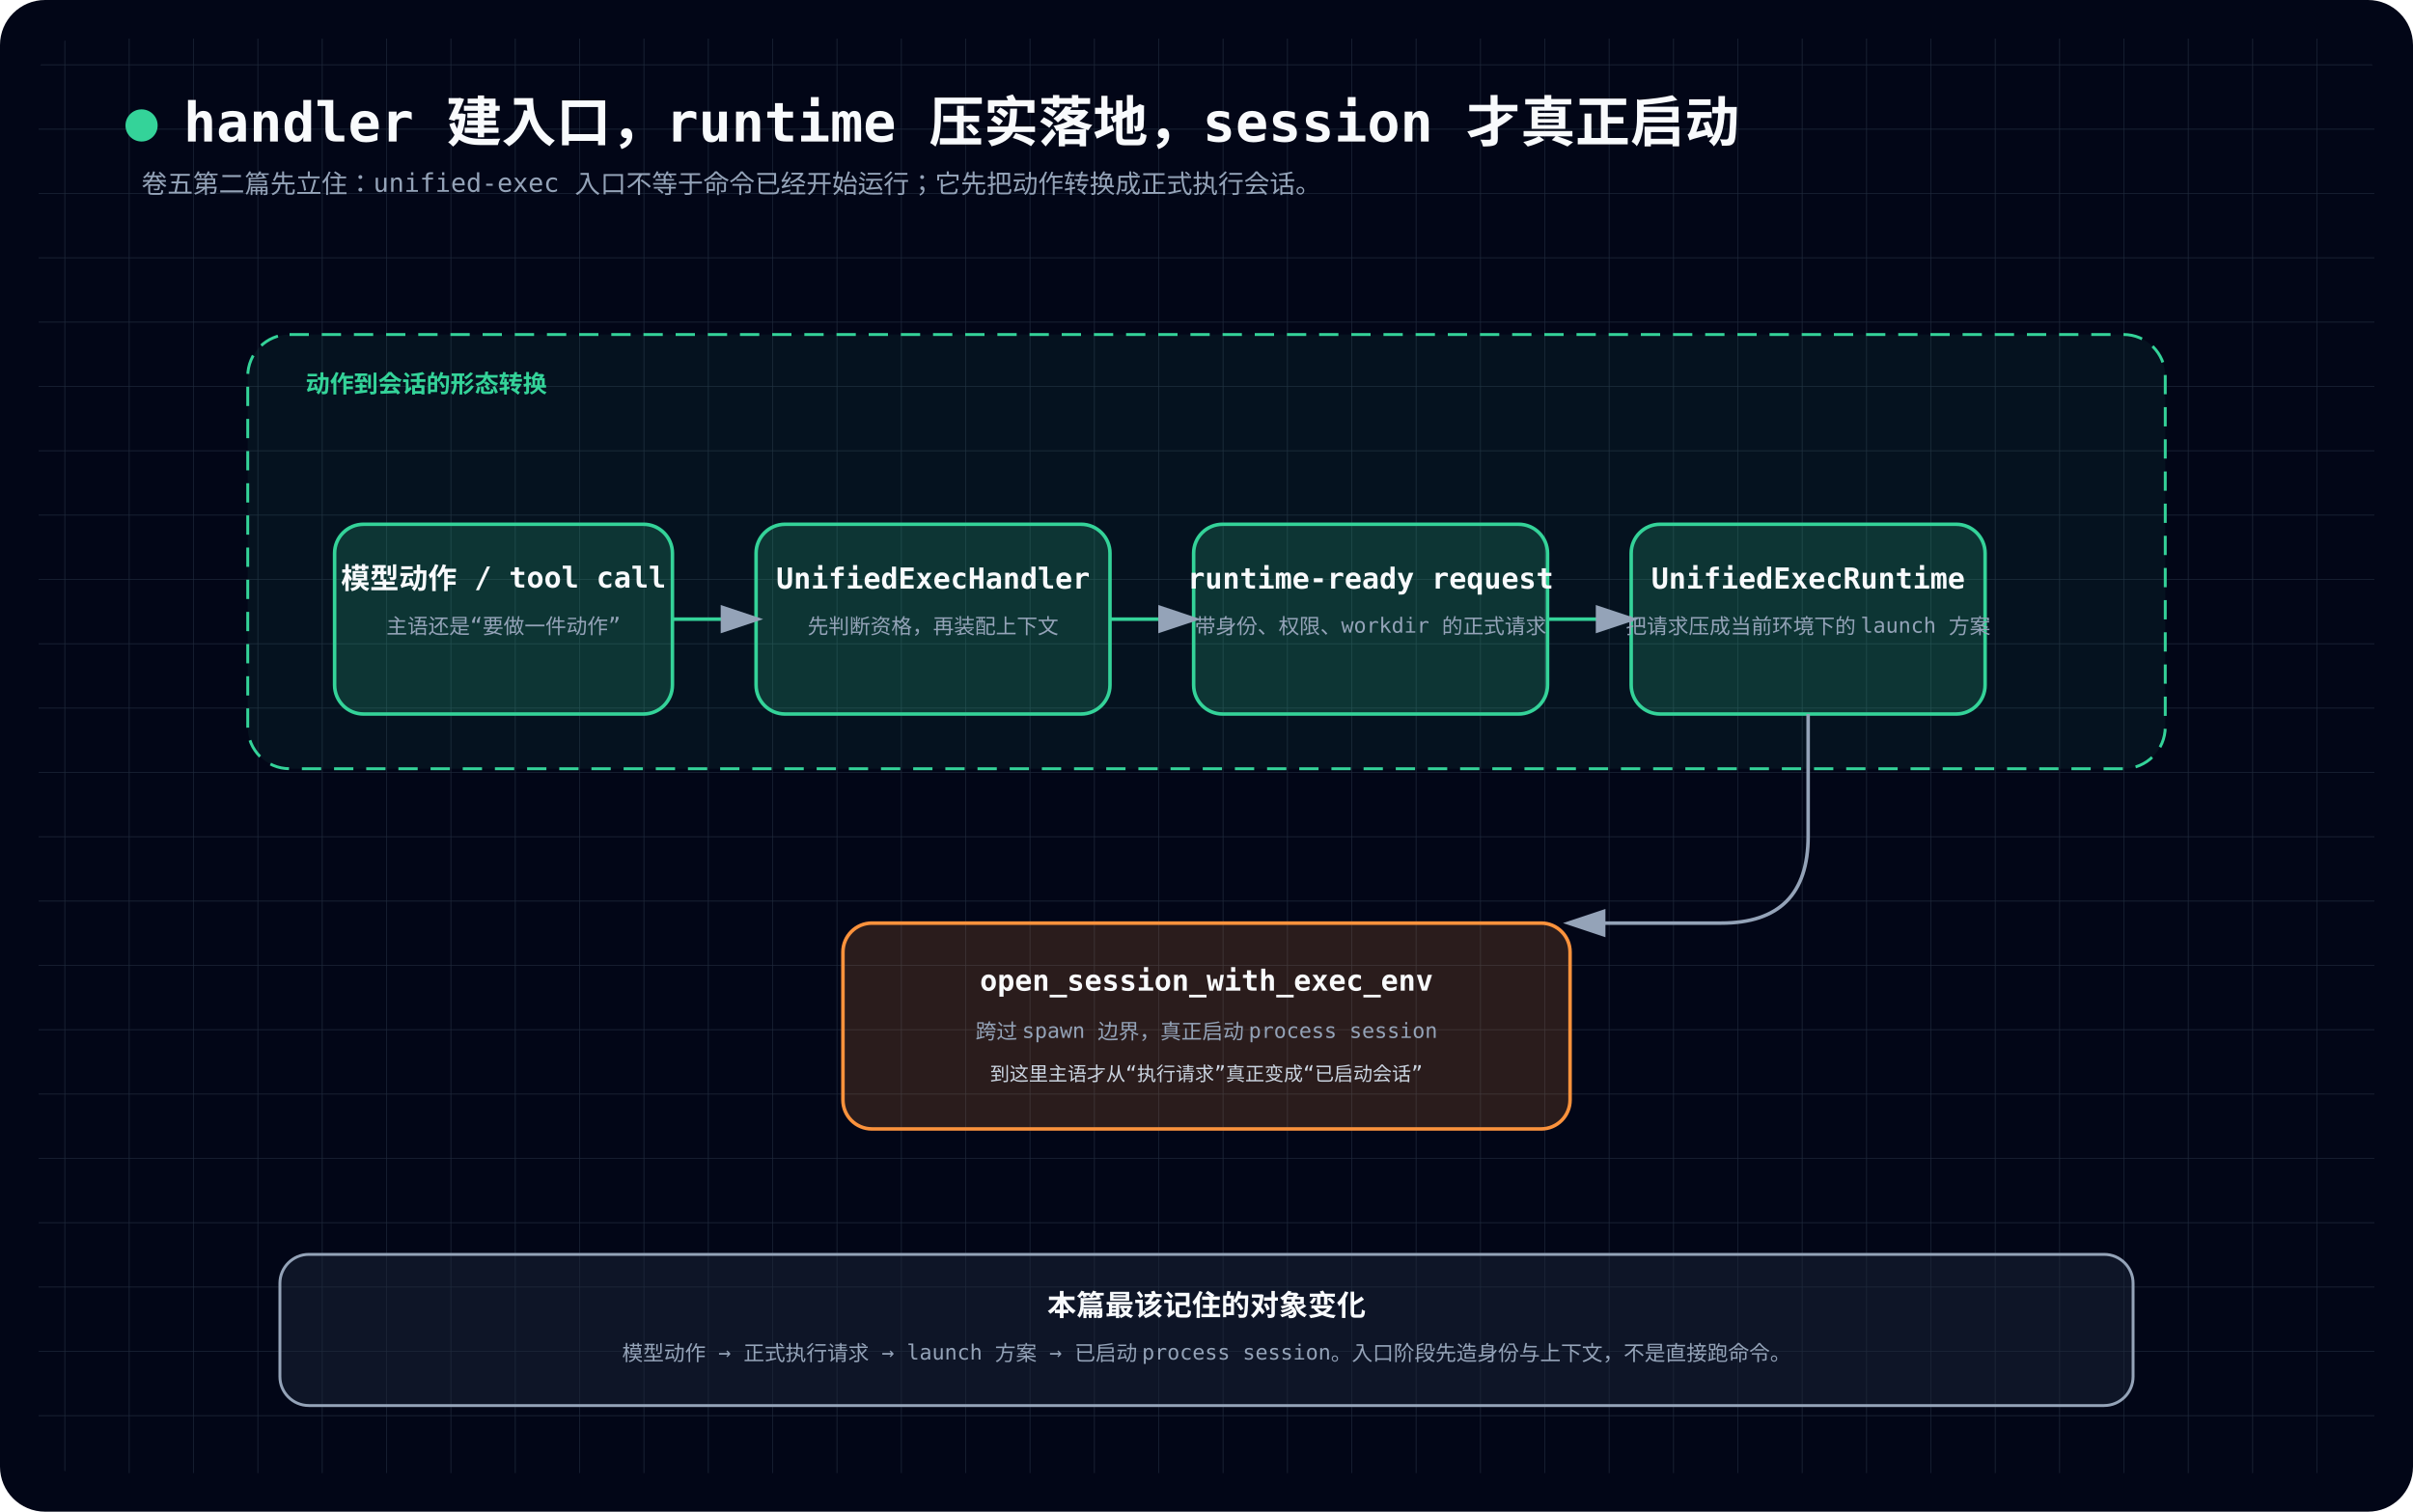
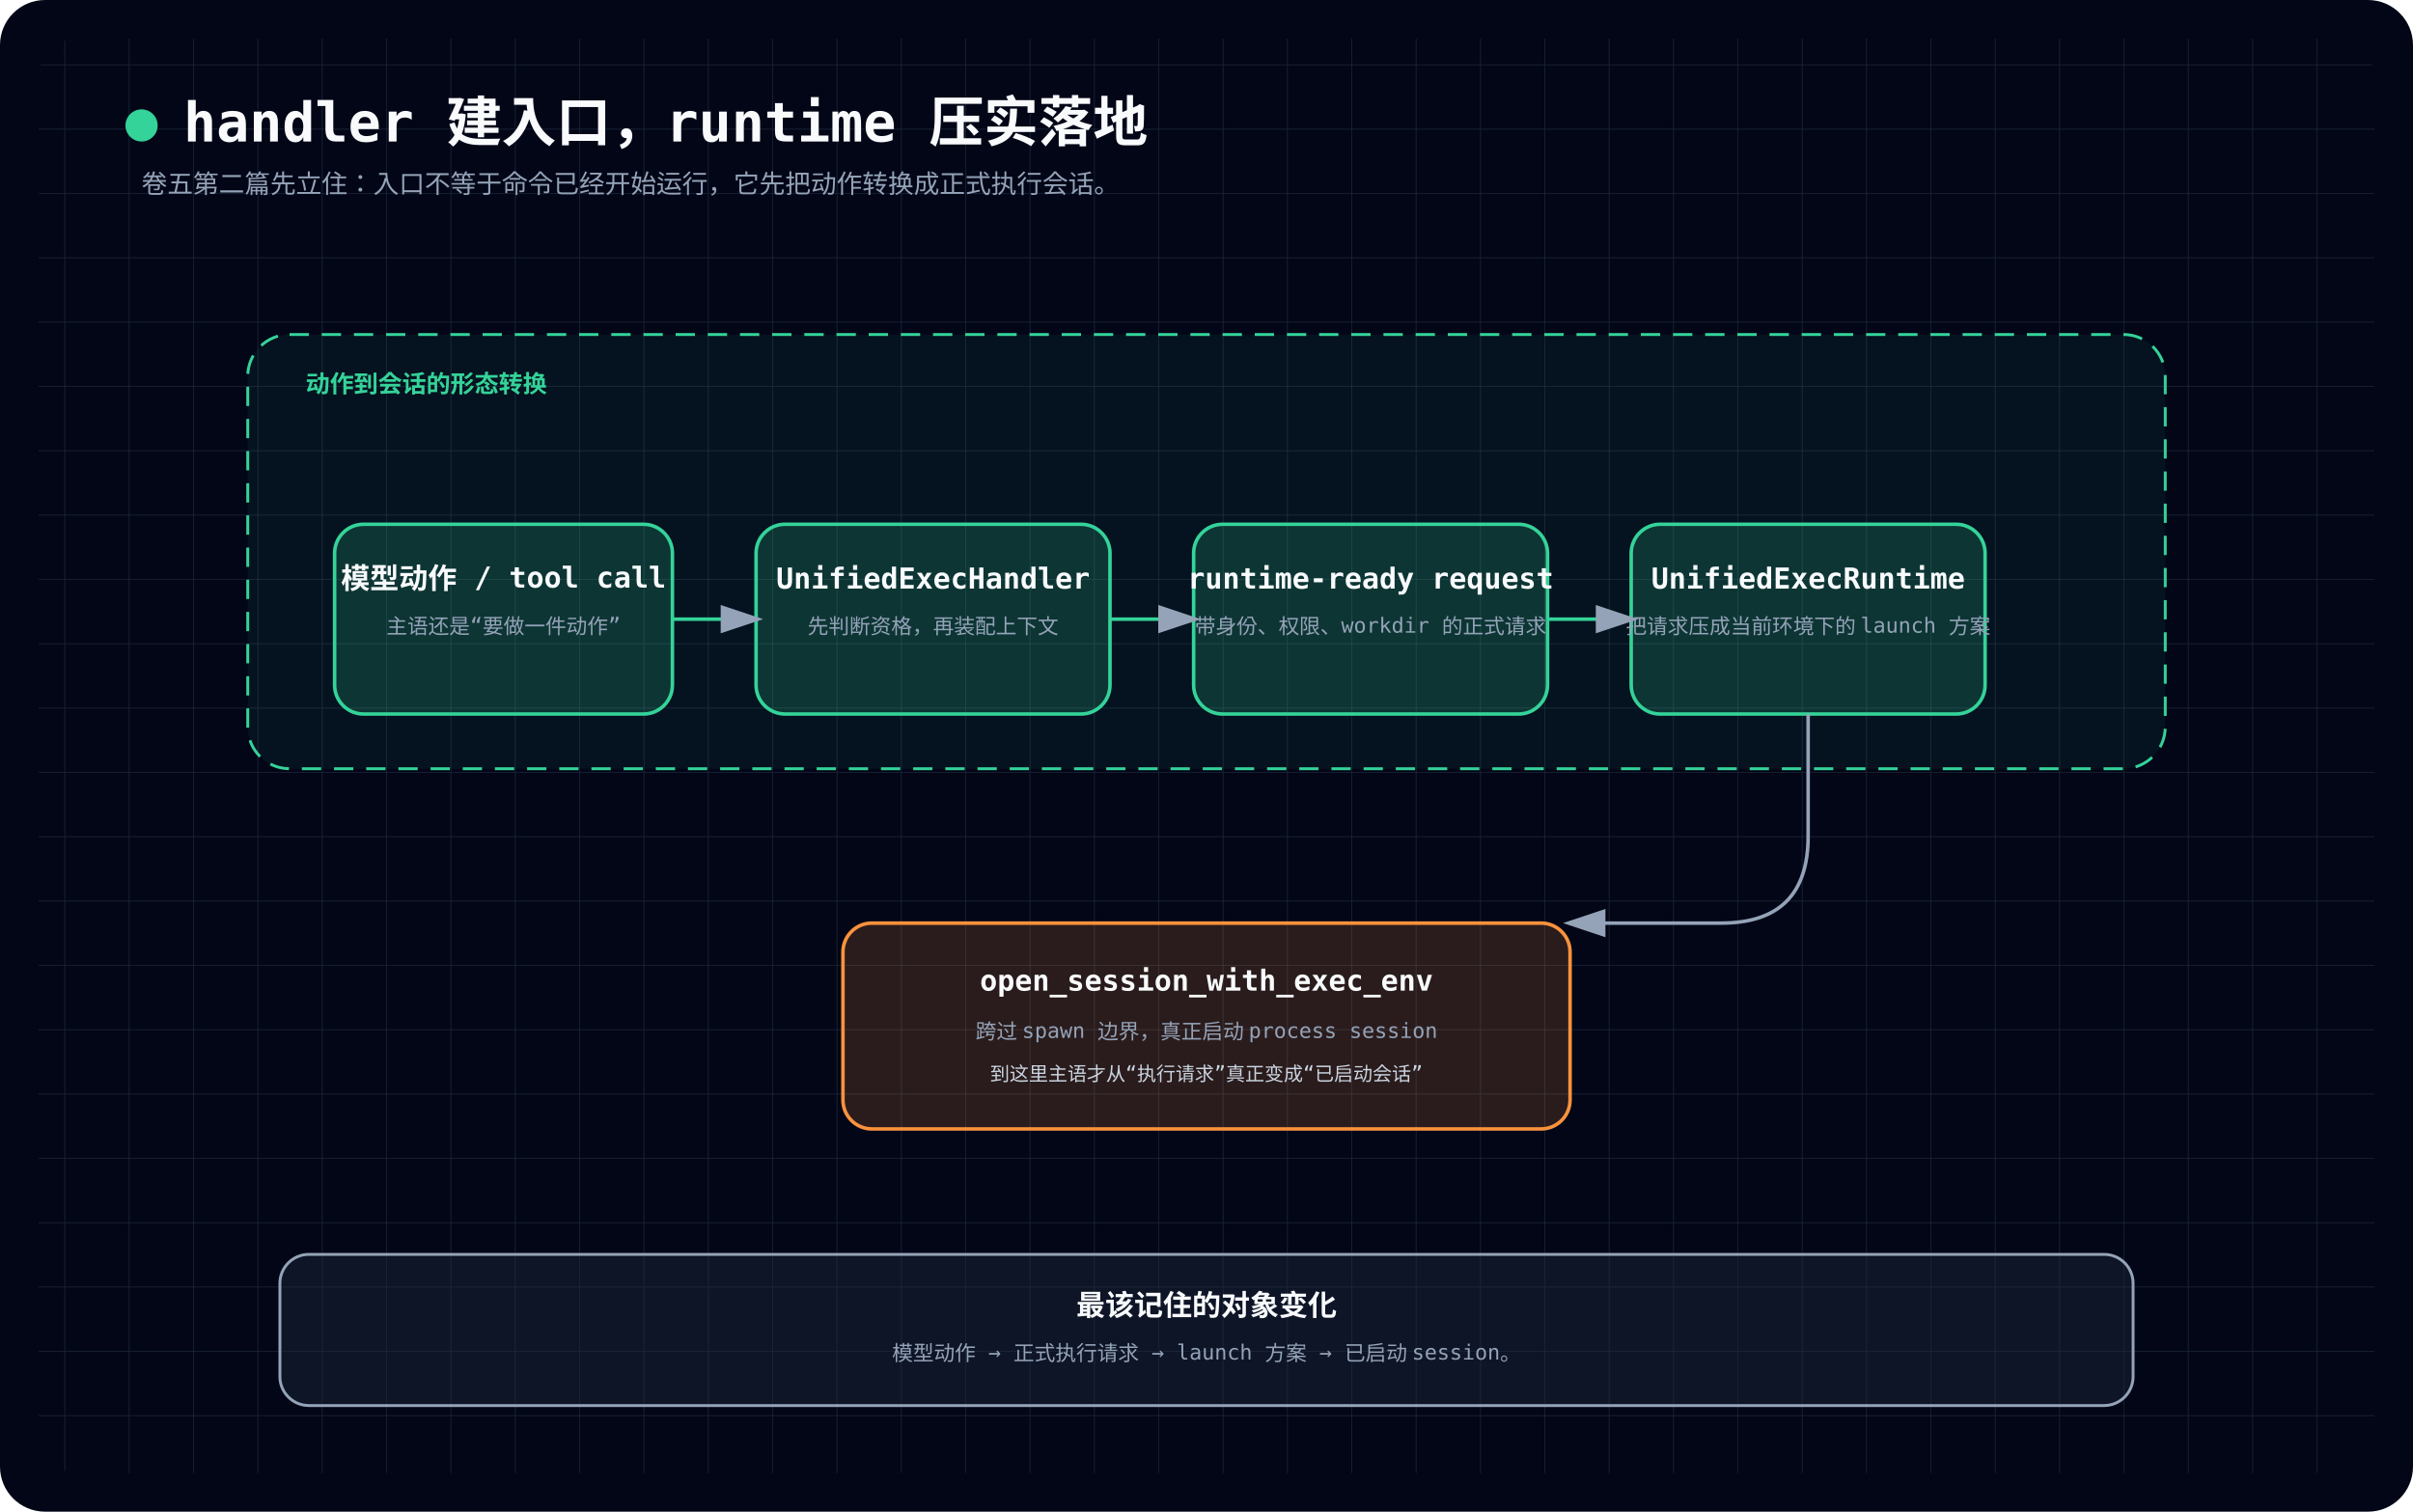
<svg xmlns="http://www.w3.org/2000/svg" width="1500" height="940" viewBox="0 0 1500 940" fill="none">
  <defs>
    <pattern id="grid" width="40" height="40" patternUnits="userSpaceOnUse">
      <path d="M 40 0 L 0 0 0 40" fill="none" stroke="#1e293b" stroke-width="0.8" />
    </pattern>
    <marker id="arrow" markerWidth="12" markerHeight="8" refX="10" refY="4" orient="auto">
      <polygon points="0 0, 12 4, 0 8" fill="#94a3b8" />
    </marker>
    <style>.title{font:700 34px 'JetBrains Mono',monospace;fill:#f8fafc}.subtitle{font:500 16px 'JetBrains Mono',monospace;fill:#94a3b8}.label{font:700 18px 'JetBrains Mono',monospace;fill:#f8fafc}.sub{font:500 13px 'JetBrains Mono',monospace;fill:#94a3b8}.tiny{font:500 12px 'JetBrains Mono',monospace;fill:#cbd5e1}.section{font:700 15px 'JetBrains Mono',monospace}.legend{font:600 12px 'JetBrains Mono',monospace;fill:#cbd5e1}</style>
  </defs>
  <rect width="1500" height="940" rx="28" fill="#020617" />
  <rect x="24" y="24" width="1452" height="892" rx="24" fill="url(#grid)" />
  <circle cx="88" cy="78" r="10" fill="#34d399" />
-   <text x="114" y="88" class="title">handler 建入口，runtime 压实落地，session 才真正启动</text>
-   <text x="88" y="120" class="subtitle">卷五第二篇先立住：unified-exec 入口不等于命令已经开始运行；它先把动作转换成正式执行会话。</text>
+   <text x="114" y="88" class="title">handler 建入口，runtime 压实落地</text>
+   <text x="88" y="120" class="subtitle">卷五第二篇先立住：入口不等于命令已经开始运行，它先把动作转换成正式执行会话。</text>
  <rect x="154" y="208" width="1192" height="270" rx="26" fill="rgba(52,211,153,0.06)" stroke="#34d399" stroke-width="1.8" stroke-dasharray="12 8" />
  <text x="190" y="244" class="section" fill="#34d399">动作到会话的形态转换</text>
  <rect x="208" y="326" width="210" height="118" rx="18" fill="rgba(52,211,153,0.18)" stroke="#34d399" stroke-width="2.2" />
  <text x="313" y="366" text-anchor="middle" class="label">模型动作 / tool call</text>
  <text x="313" y="394" text-anchor="middle" class="sub">主语还是“要做一件动作”</text>
  <rect x="470" y="326" width="220" height="118" rx="18" fill="rgba(52,211,153,0.18)" stroke="#34d399" stroke-width="2.2" />
  <text x="580" y="366" text-anchor="middle" class="label">UnifiedExecHandler</text>
  <text x="580" y="394" text-anchor="middle" class="sub">先判断资格，再装配上下文</text>
  <rect x="742" y="326" width="220" height="118" rx="18" fill="rgba(52,211,153,0.18)" stroke="#34d399" stroke-width="2.2" />
  <text x="852" y="366" text-anchor="middle" class="label">runtime-ready request</text>
  <text x="852" y="394" text-anchor="middle" class="sub">带身份、权限、workdir 的正式请求</text>
  <rect x="1014" y="326" width="220" height="118" rx="18" fill="rgba(52,211,153,0.18)" stroke="#34d399" stroke-width="2.2" />
  <text x="1124" y="366" text-anchor="middle" class="label">UnifiedExecRuntime</text>
  <text x="1124" y="394" text-anchor="middle" class="sub">把请求压成当前环境下的 launch 方案</text>
  <line x1="418" y1="385" x2="470" y2="385" stroke="#34d399" stroke-width="2.2" marker-end="url(#arrow)" />
  <line x1="690" y1="385" x2="742" y2="385" stroke="#34d399" stroke-width="2.2" marker-end="url(#arrow)" />
  <line x1="962" y1="385" x2="1014" y2="385" stroke="#34d399" stroke-width="2.2" marker-end="url(#arrow)" />
  <rect x="524" y="574" width="452" height="128" rx="18" fill="rgba(251,146,60,0.16)" stroke="#fb923c" stroke-width="2.2" />
  <text x="750" y="616" text-anchor="middle" class="label">open_session_with_exec_env</text>
  <text x="750" y="646" text-anchor="middle" class="sub">跨过 spawn 边界，真正启动 process session</text>
  <text x="750" y="672" text-anchor="middle" class="tiny">到这里主语才从“执行请求”真正变成“已启动会话”</text>
  <path d="M 1124 444 L 1124 520 Q 1124 574 1070 574 L 976 574" stroke="#94a3b8" stroke-width="2.2" fill="none" marker-end="url(#arrow)" />
  <rect x="174" y="780" width="1152" height="94" rx="18" fill="rgba(30,41,59,0.44)" stroke="#94a3b8" stroke-width="1.8" />
-   <text x="750" y="818" text-anchor="middle" class="label">本篇最该记住的对象变化</text>
-   <text x="750" y="846" text-anchor="middle" class="sub">模型动作 → 正式执行请求 → launch 方案 → 已启动 process session。入口阶段先造身份与上下文，不是直接跑命令。</text>
+   <text x="750" y="818" text-anchor="middle" class="label">最该记住的对象变化</text>
+   <text x="750" y="846" text-anchor="middle" class="sub">模型动作 → 正式执行请求 → launch 方案 → 已启动 session。</text>
</svg>
